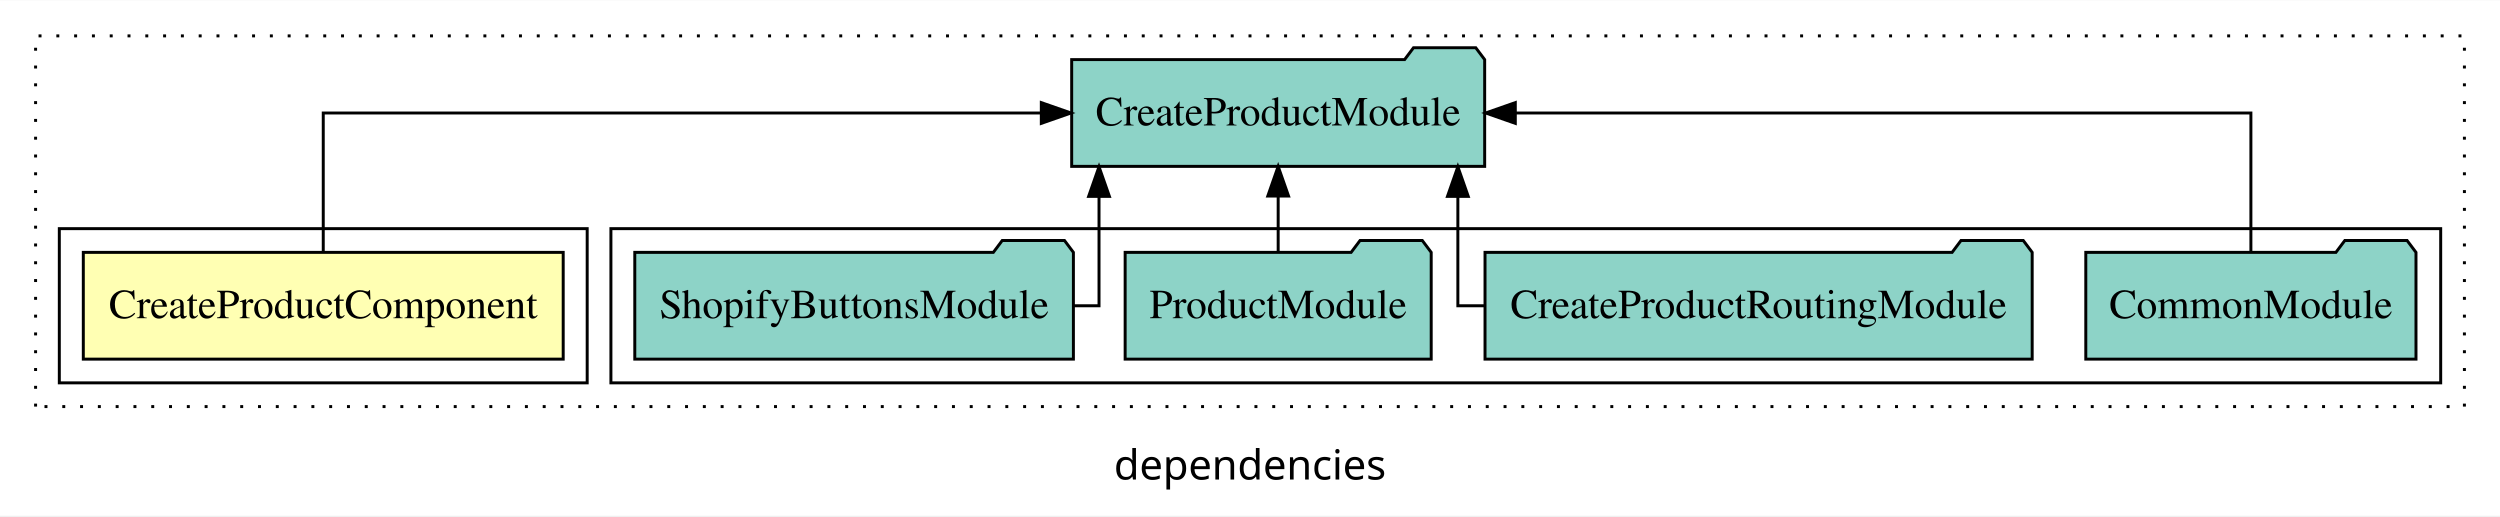
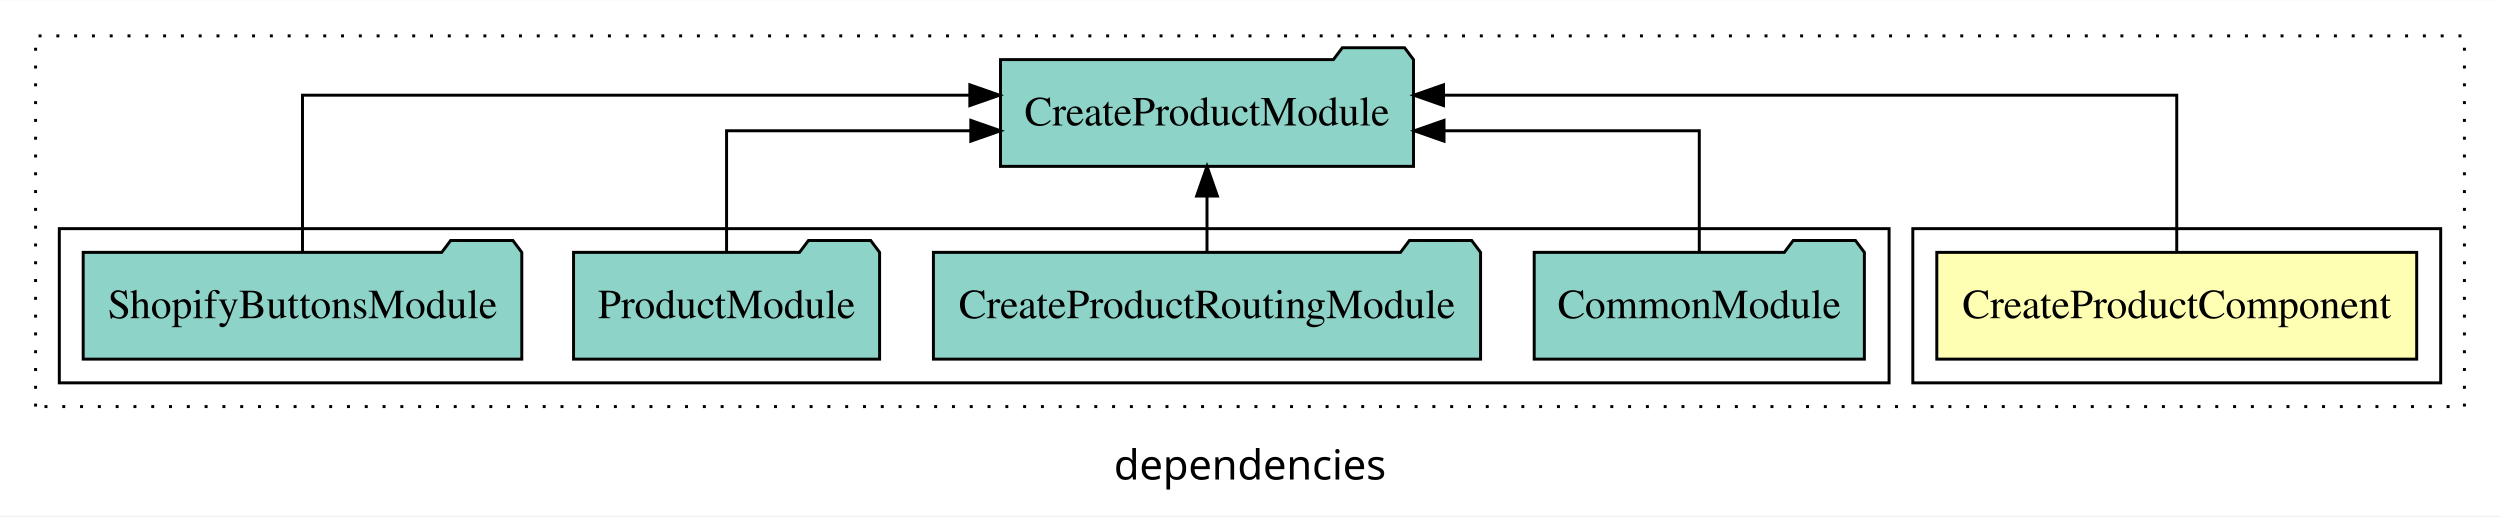
<svg xmlns="http://www.w3.org/2000/svg" width="843pt" height="174pt" viewBox="0.00 0.00 843.00 173.80">
  <g id="graph0" class="graph" transform="scale(1 1) rotate(0) translate(4 169.8)">
    <polygon fill="white" stroke="transparent" points="-4,4 -4,-169.8 839,-169.8 839,4 -4,4" />
    <text text-anchor="middle" x="417.5" y="-8.2" font-family="sans-serif" font-size="14.00">dependencies</text>
    <g id="clust1" class="cluster">
      <polygon fill="none" stroke="black" stroke-dasharray="1,5" points="8,-32.8 8,-157.8 827,-157.8 827,-32.8 8,-32.8" />
    </g>
+     <g id="clust2" class="cluster">
+       <polygon fill="none" stroke="black" points="641,-40.8 641,-92.8 819,-92.8 819,-40.8 641,-40.8" />
+     </g>
    <g id="clust4" class="cluster">
-       <polygon fill="none" stroke="black" points="202,-40.8 202,-92.8 819,-92.8 819,-40.8 202,-40.8" />
-     </g>
-     <g id="clust2" class="cluster">
-       <polygon fill="none" stroke="black" points="16,-40.8 16,-92.8 194,-92.8 194,-40.8 16,-40.8" />
+       <polygon fill="none" stroke="black" points="16,-40.8 16,-92.8 633,-92.8 633,-40.8 16,-40.8" />
    </g>
    <g id="node1" class="node">
-       <polygon fill="#ffffb3" stroke="black" points="185.91,-84.8 24.09,-84.8 24.09,-48.8 185.91,-48.8 185.91,-84.8" />
-       <text text-anchor="middle" x="105" y="-62.6" font-family="Times,serif" font-size="14.00">CreateProductComponent</text>
+       <polygon fill="#ffffb3" stroke="black" points="810.91,-84.8 649.09,-84.8 649.09,-48.8 810.91,-48.8 810.91,-84.8" />
+       <text text-anchor="middle" x="730" y="-62.6" font-family="Times,serif" font-size="14.00">CreateProductComponent</text>
    </g>
    <g id="node2" class="node">
-       <polygon fill="#8dd3c7" stroke="black" points="496.63,-149.8 493.63,-153.8 472.63,-153.8 469.63,-149.8 357.37,-149.8 357.37,-113.8 496.63,-113.8 496.63,-149.8" />
-       <text text-anchor="middle" x="427" y="-127.6" font-family="Times,serif" font-size="14.00">CreateProductModule</text>
+       <polygon fill="#8dd3c7" stroke="black" points="472.63,-149.8 469.63,-153.8 448.63,-153.8 445.63,-149.8 333.37,-149.8 333.37,-113.8 472.63,-113.8 472.63,-149.8" />
+       <text text-anchor="middle" x="403" y="-127.6" font-family="Times,serif" font-size="14.00">CreateProductModule</text>
    </g>
    <g id="edge1" class="edge">
-       <path fill="none" stroke="black" d="M105,-84.91C105,-104.14 105,-131.8 105,-131.8 105,-131.8 347.13,-131.8 347.13,-131.8" />
-       <polygon fill="black" stroke="black" points="347.13,-135.3 357.13,-131.8 347.13,-128.3 347.13,-135.3" />
+       <path fill="none" stroke="black" d="M730,-85.08C730,-106.12 730,-137.8 730,-137.8 730,-137.8 482.75,-137.8 482.75,-137.8" />
+       <polygon fill="black" stroke="black" points="482.75,-134.3 472.75,-137.8 482.75,-141.3 482.75,-134.3" />
    </g>
    <g id="node3" class="node">
-       <polygon fill="#8dd3c7" stroke="black" points="810.67,-84.8 807.67,-88.8 786.67,-88.8 783.67,-84.8 699.33,-84.8 699.33,-48.8 810.67,-48.8 810.67,-84.8" />
-       <text text-anchor="middle" x="755" y="-62.6" font-family="Times,serif" font-size="14.00">CommonModule</text>
+       <polygon fill="#8dd3c7" stroke="black" points="624.67,-84.8 621.67,-88.8 600.67,-88.8 597.67,-84.8 513.33,-84.8 513.33,-48.8 624.67,-48.8 624.67,-84.8" />
+       <text text-anchor="middle" x="569" y="-62.6" font-family="Times,serif" font-size="14.00">CommonModule</text>
    </g>
    <g id="edge2" class="edge">
-       <path fill="none" stroke="black" d="M755,-84.91C755,-104.14 755,-131.8 755,-131.8 755,-131.8 506.96,-131.8 506.96,-131.8" />
-       <polygon fill="black" stroke="black" points="506.96,-128.3 496.96,-131.8 506.96,-135.3 506.96,-128.3" />
+       <path fill="none" stroke="black" d="M569,-84.82C569,-102.17 569,-125.8 569,-125.8 569,-125.8 482.92,-125.8 482.92,-125.8" />
+       <polygon fill="black" stroke="black" points="482.92,-122.3 472.92,-125.8 482.92,-129.3 482.92,-122.3" />
    </g>
    <g id="node4" class="node">
-       <polygon fill="#8dd3c7" stroke="black" points="681.25,-84.8 678.25,-88.8 657.25,-88.8 654.25,-84.8 496.75,-84.8 496.75,-48.8 681.25,-48.8 681.25,-84.8" />
-       <text text-anchor="middle" x="589" y="-62.6" font-family="Times,serif" font-size="14.00">CreateProductRoutingModule</text>
+       <polygon fill="#8dd3c7" stroke="black" points="495.25,-84.8 492.25,-88.8 471.25,-88.8 468.25,-84.8 310.75,-84.8 310.75,-48.8 495.25,-48.8 495.25,-84.8" />
+       <text text-anchor="middle" x="403" y="-62.6" font-family="Times,serif" font-size="14.00">CreateProductRoutingModule</text>
    </g>
    <g id="edge3" class="edge">
-       <path fill="none" stroke="black" d="M496.59,-66.8C491.01,-66.8 487.59,-66.8 487.59,-66.8 487.59,-66.8 487.59,-103.69 487.59,-103.69" />
-       <polygon fill="black" stroke="black" points="484.09,-103.69 487.59,-113.69 491.09,-103.69 484.09,-103.69" />
+       <path fill="none" stroke="black" d="M403,-84.91C403,-84.91 403,-103.79 403,-103.79" />
+       <polygon fill="black" stroke="black" points="399.5,-103.79 403,-113.79 406.5,-103.79 399.5,-103.79" />
    </g>
    <g id="node5" class="node">
-       <polygon fill="#8dd3c7" stroke="black" points="478.6,-84.8 475.6,-88.8 454.6,-88.8 451.6,-84.8 375.4,-84.8 375.4,-48.8 478.6,-48.8 478.6,-84.8" />
-       <text text-anchor="middle" x="427" y="-62.6" font-family="Times,serif" font-size="14.00">ProductModule</text>
+       <polygon fill="#8dd3c7" stroke="black" points="292.6,-84.8 289.6,-88.8 268.6,-88.8 265.6,-84.8 189.4,-84.8 189.4,-48.8 292.6,-48.8 292.6,-84.8" />
+       <text text-anchor="middle" x="241" y="-62.6" font-family="Times,serif" font-size="14.00">ProductModule</text>
    </g>
    <g id="edge4" class="edge">
-       <path fill="none" stroke="black" d="M427,-84.91C427,-84.91 427,-103.79 427,-103.79" />
-       <polygon fill="black" stroke="black" points="423.5,-103.79 427,-113.79 430.5,-103.79 423.5,-103.79" />
+       <path fill="none" stroke="black" d="M241,-84.82C241,-102.17 241,-125.8 241,-125.8 241,-125.8 323.36,-125.8 323.36,-125.8" />
+       <polygon fill="black" stroke="black" points="323.36,-129.3 333.36,-125.8 323.36,-122.3 323.36,-129.3" />
    </g>
    <g id="node6" class="node">
-       <polygon fill="#8dd3c7" stroke="black" points="357.95,-84.8 354.95,-88.8 333.95,-88.8 330.95,-84.8 210.05,-84.8 210.05,-48.8 357.95,-48.8 357.95,-84.8" />
-       <text text-anchor="middle" x="284" y="-62.6" font-family="Times,serif" font-size="14.00">ShopifyButtonsModule</text>
+       <polygon fill="#8dd3c7" stroke="black" points="171.95,-84.8 168.95,-88.8 147.95,-88.8 144.95,-84.8 24.05,-84.8 24.05,-48.8 171.95,-48.8 171.95,-84.8" />
+       <text text-anchor="middle" x="98" y="-62.6" font-family="Times,serif" font-size="14.00">ShopifyButtonsModule</text>
    </g>
    <g id="edge5" class="edge">
-       <path fill="none" stroke="black" d="M357.75,-66.8C363.18,-66.8 366.59,-66.8 366.59,-66.8 366.59,-66.8 366.59,-103.69 366.59,-103.69" />
-       <polygon fill="black" stroke="black" points="363.09,-103.69 366.59,-113.69 370.09,-103.69 363.09,-103.69" />
+       <path fill="none" stroke="black" d="M98,-85.08C98,-106.12 98,-137.8 98,-137.8 98,-137.8 323.03,-137.8 323.03,-137.8" />
+       <polygon fill="black" stroke="black" points="323.03,-141.3 333.03,-137.8 323.03,-134.3 323.03,-141.3" />
    </g>
  </g>
</svg>
